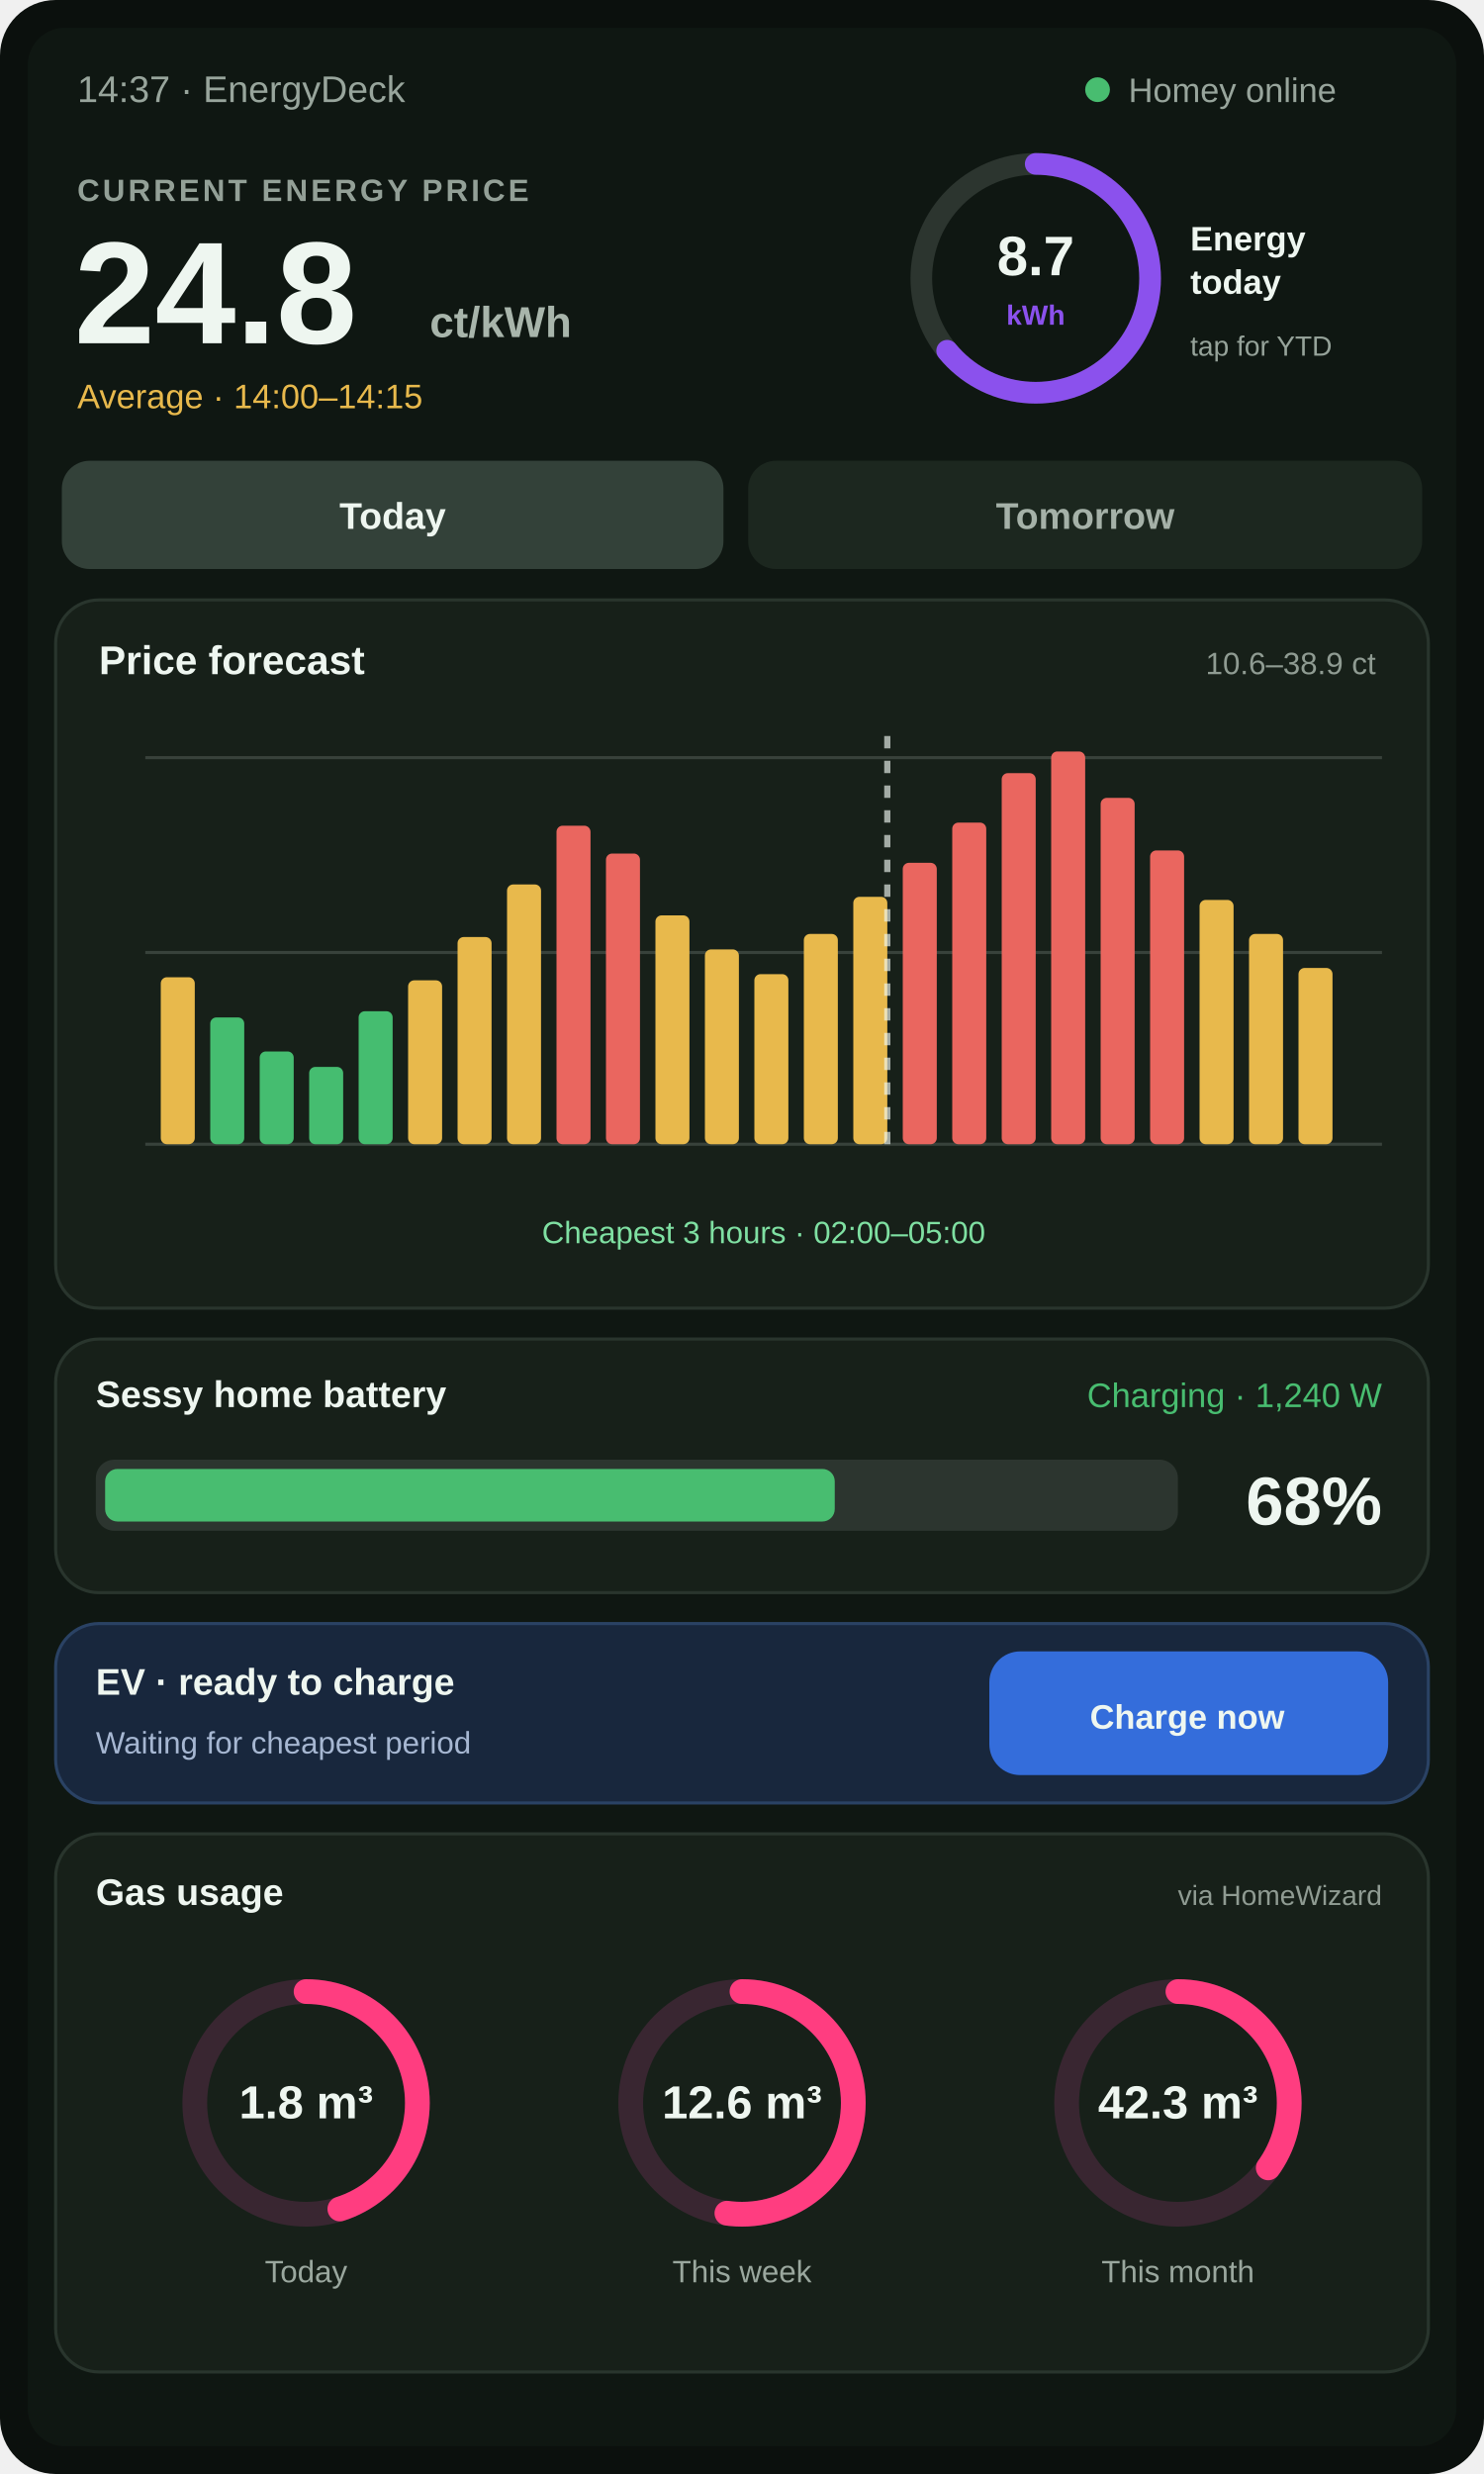
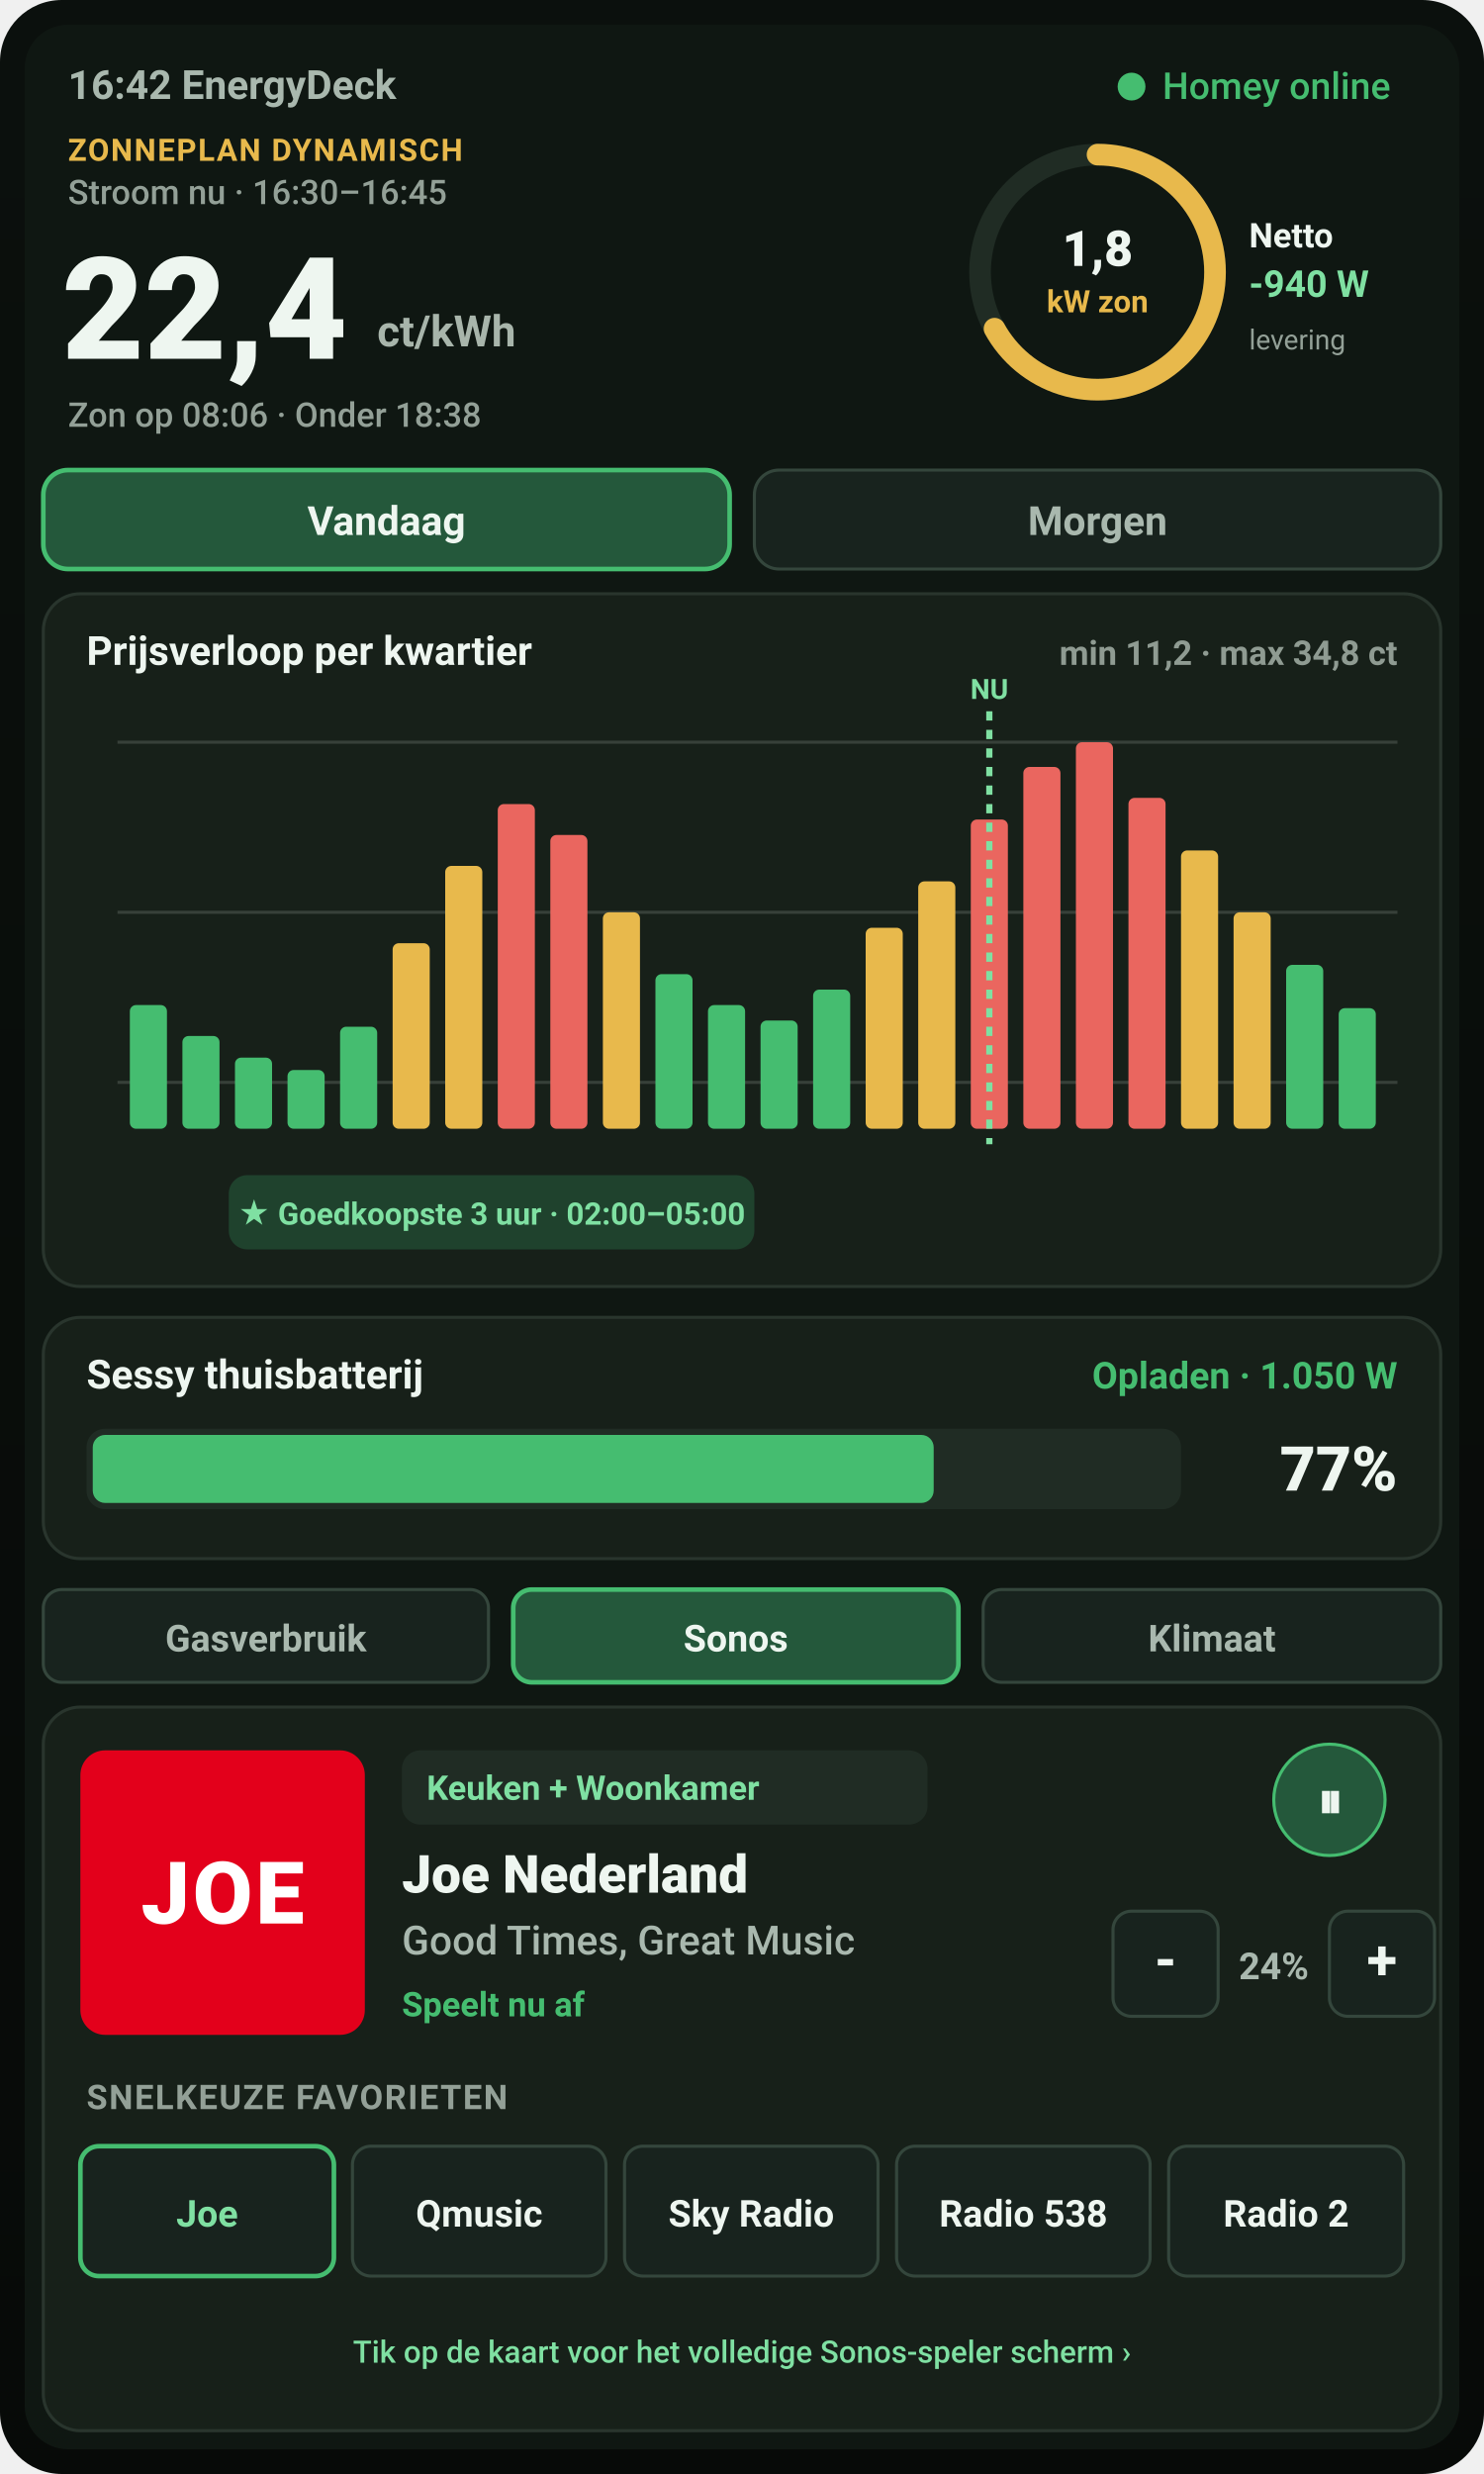
- <svg xmlns="http://www.w3.org/2000/svg" width="480" height="800" viewBox="0 0 480 800" role="img" aria-labelledby="title desc">
-   <rect width="480" height="800" rx="18" fill="#0b100d" />
-   <rect x="9" y="9" width="462" height="782" rx="12" fill="#0f1712" />
-   <g font-family="Arial, Helvetica, sans-serif" fill="#eef6f0">
-     <text x="25" y="33" font-size="12" fill="#98a59c">14:37 · EnergyDeck</text>
-     <circle cx="355" cy="29" r="4" fill="#48bd70" />
-     <text x="365" y="33" font-size="11" fill="#98a59c">Homey online</text>
-     <text x="25" y="65" font-size="10" font-weight="700" letter-spacing="1" fill="#93a097">CURRENT ENERGY PRICE</text>
-     <text x="24" y="111" font-size="47" font-weight="700">24.8</text>
-     <text x="139" y="109" font-size="14" font-weight="700" fill="#a8b5ab">ct/kWh</text>
-     <text x="25" y="132" font-size="11" fill="#e8b94c">Average · 14:00–14:15</text>
-     <circle cx="335" cy="90" r="37" fill="none" stroke="#2c352f" stroke-width="7" />
-     <circle cx="335" cy="90" r="37" fill="none" stroke="#8b51ed" stroke-width="7" stroke-linecap="round" stroke-dasharray="149 233" transform="rotate(-90 335 90)" />
-     <text x="335" y="89" font-size="18" font-weight="700" text-anchor="middle">8.7</text>
-     <text x="335" y="105" font-size="9" font-weight="700" text-anchor="middle" fill="#8b51ed">kWh</text>
-     <text x="385" y="81" font-size="11" font-weight="700">Energy</text>
-     <text x="385" y="95" font-size="11" font-weight="700">today</text>
-     <text x="385" y="115" font-size="9" fill="#96a39a">tap for YTD</text>
-     <rect x="20" y="149" width="214" height="35" rx="9" fill="#334139" />
-     <rect x="242" y="149" width="218" height="35" rx="9" fill="#1c271f" />
-     <text x="127" y="171" font-size="12" font-weight="700" text-anchor="middle">Today</text>
-     <text x="351" y="171" font-size="12" font-weight="700" text-anchor="middle" fill="#a5b1a8">Tomorrow</text>
-     <rect x="18" y="194" width="444" height="229" rx="14" fill="#172019" stroke="#29352d" />
-     <text x="32" y="218" font-size="13" font-weight="700">Price forecast</text>
-     <text x="445" y="218" font-size="10" text-anchor="end" fill="#8f9b92">10.6–38.9 ct</text>
-     <g opacity=".16" stroke="#eef6f0">
-       <line x1="47" y1="245" x2="447" y2="245" />
-       <line x1="47" y1="308" x2="447" y2="308" />
-       <line x1="47" y1="370" x2="447" y2="370" />
+ <svg xmlns="http://www.w3.org/2000/svg" width="480" height="800" viewBox="0 0 480 800" role="img" aria-label="EnergyDeck Dashboard">
+   <defs>
+     <linearGradient id="bg" x1="0" y1="0" x2="0" y2="1">
+       <stop offset="0%" stop-color="#0b100d" />
+       <stop offset="100%" stop-color="#070a08" />
+     </linearGradient>
+     <linearGradient id="chartGlow" x1="0" y1="0" x2="0" y2="1">
+       <stop offset="0%" stop-color="#45bd70" stop-opacity="0.25" />
+       <stop offset="100%" stop-color="#45bd70" stop-opacity="0.0" />
+     </linearGradient>
+   </defs>
+   <rect width="480" height="800" rx="20" fill="url(#bg)" />
+   <rect x="8" y="8" width="464" height="784" rx="14" fill="#0f1712" />
+   <g font-family="-apple-system, BlinkMacSystemFont, 'Segoe UI', Roboto, 'Helvetica Neue', Arial, sans-serif" fill="#eef6f0">
+     <text x="22" y="32" font-size="13" font-weight="600" fill="#a9b8ae">16:42  EnergyDeck</text>
+     <circle cx="366" cy="28" r="4.5" fill="#45bd70" />
+     <text x="376" y="32" font-size="12" font-weight="500" fill="#45bd70">Homey online</text>
+     <text x="22" y="52" font-size="10" font-weight="700" letter-spacing="0.5" fill="#e8b94c">ZONNEPLAN DYNAMISCH</text>
+     <text x="22" y="66" font-size="11" font-weight="500" fill="#93a097">Stroom nu · 16:30–16:45</text>
+     <text x="20" y="116" font-size="46" font-weight="800" fill="#eef6f0">22,4</text>
+     <text x="122" y="112" font-size="14" font-weight="700" fill="#a8b5ab">ct/kWh</text>
+     <circle cx="355" cy="88" r="38" fill="none" stroke="#202c24" stroke-width="7" />
+     <circle cx="355" cy="88" r="38" fill="none" stroke="#e8b94c" stroke-width="7" stroke-linecap="round" stroke-dasharray="160 240" transform="rotate(-90 355 88)" />
+     <text x="355" y="86" font-size="16" font-weight="800" text-anchor="middle" fill="#eef6f0">1,8</text>
+     <text x="355" y="101" font-size="10" font-weight="700" text-anchor="middle" fill="#e8b94c">kW zon</text>
+     <text x="404" y="80" font-size="11" font-weight="700" fill="#eef6f0">Netto</text>
+     <text x="404" y="96" font-size="12" font-weight="700" fill="#7fe0a2">-940 W</text>
+     <text x="404" y="113" font-size="9" fill="#93a097">levering</text>
+     <text x="22" y="138" font-size="11" font-weight="500" fill="#93a097">Zon op 08:06 · Onder 18:38</text>
+     <rect x="14" y="152" width="222" height="32" rx="8" fill="#24583b" stroke="#45bd70" stroke-width="1.5" />
+     <text x="125" y="173" font-size="13" font-weight="700" text-anchor="middle" fill="#eef6f0">Vandaag</text>
+     <rect x="244" y="152" width="222" height="32" rx="8" fill="#18231e" stroke="#34463c" stroke-width="1" />
+     <text x="355" y="173" font-size="13" font-weight="600" text-anchor="middle" fill="#a9b8ae">Morgen</text>
+     <rect x="14" y="192" width="452" height="224" rx="12" fill="#172019" stroke="#29352d" stroke-width="1" />
+     <text x="28" y="215" font-size="13" font-weight="700" fill="#eef6f0">Prijsverloop per kwartier</text>
+     <text x="452" y="215" font-size="11" font-weight="600" text-anchor="end" fill="#8f9b92">min 11,2 · max 34,8 ct</text>
+     <g opacity="0.15" stroke="#eef6f0" stroke-width="1">
+       <line x1="38" y1="240" x2="452" y2="240" />
+       <line x1="38" y1="295" x2="452" y2="295" />
+       <line x1="38" y1="350" x2="452" y2="350" />
    </g>
    <g>
-       <rect x="52" y="316" width="11" height="54" rx="2" fill="#e8b94c" />
-       <rect x="68" y="329" width="11" height="41" rx="2" fill="#45bd70" />
-       <rect x="84" y="340" width="11" height="30" rx="2" fill="#45bd70" />
-       <rect x="100" y="345" width="11" height="25" rx="2" fill="#45bd70" />
-       <rect x="116" y="327" width="11" height="43" rx="2" fill="#45bd70" />
-       <rect x="132" y="317" width="11" height="53" rx="2" fill="#e8b94c" />
-       <rect x="148" y="303" width="11" height="67" rx="2" fill="#e8b94c" />
-       <rect x="164" y="286" width="11" height="84" rx="2" fill="#e8b94c" />
-       <rect x="180" y="267" width="11" height="103" rx="2" fill="#ea665f" />
-       <rect x="196" y="276" width="11" height="94" rx="2" fill="#ea665f" />
-       <rect x="212" y="296" width="11" height="74" rx="2" fill="#e8b94c" />
-       <rect x="228" y="307" width="11" height="63" rx="2" fill="#e8b94c" />
-       <rect x="244" y="315" width="11" height="55" rx="2" fill="#e8b94c" />
-       <rect x="260" y="302" width="11" height="68" rx="2" fill="#e8b94c" />
-       <rect x="276" y="290" width="11" height="80" rx="2" fill="#e8b94c" />
-       <rect x="292" y="279" width="11" height="91" rx="2" fill="#ea665f" />
-       <rect x="308" y="266" width="11" height="104" rx="2" fill="#ea665f" />
-       <rect x="324" y="250" width="11" height="120" rx="2" fill="#ea665f" />
-       <rect x="340" y="243" width="11" height="127" rx="2" fill="#ea665f" />
-       <rect x="356" y="258" width="11" height="112" rx="2" fill="#ea665f" />
-       <rect x="372" y="275" width="11" height="95" rx="2" fill="#ea665f" />
-       <rect x="388" y="291" width="11" height="79" rx="2" fill="#e8b94c" />
-       <rect x="404" y="302" width="11" height="68" rx="2" fill="#e8b94c" />
-       <rect x="420" y="313" width="11" height="57" rx="2" fill="#e8b94c" />
+       <rect x="42" y="325" width="12" height="40" rx="2" fill="#45bd70" />
+       <rect x="59" y="335" width="12" height="30" rx="2" fill="#45bd70" />
+       <rect x="76" y="342" width="12" height="23" rx="2" fill="#45bd70" />
+       <rect x="93" y="346" width="12" height="19" rx="2" fill="#45bd70" />
+       <rect x="110" y="332" width="12" height="33" rx="2" fill="#45bd70" />
+       <rect x="127" y="305" width="12" height="60" rx="2" fill="#e8b94c" />
+       <rect x="144" y="280" width="12" height="85" rx="2" fill="#e8b94c" />
+       <rect x="161" y="260" width="12" height="105" rx="2" fill="#ea665f" />
+       <rect x="178" y="270" width="12" height="95" rx="2" fill="#ea665f" />
+       <rect x="195" y="295" width="12" height="70" rx="2" fill="#e8b94c" />
+       <rect x="212" y="315" width="12" height="50" rx="2" fill="#45bd70" />
+       <rect x="229" y="325" width="12" height="40" rx="2" fill="#45bd70" />
+       <rect x="246" y="330" width="12" height="35" rx="2" fill="#45bd70" />
+       <rect x="263" y="320" width="12" height="45" rx="2" fill="#45bd70" />
+       <rect x="280" y="300" width="12" height="65" rx="2" fill="#e8b94c" />
+       <rect x="297" y="285" width="12" height="80" rx="2" fill="#e8b94c" />
+       <rect x="314" y="265" width="12" height="100" rx="2" fill="#ea665f" />
+       <rect x="331" y="248" width="12" height="117" rx="2" fill="#ea665f" />
+       <rect x="348" y="240" width="12" height="125" rx="2" fill="#ea665f" />
+       <rect x="365" y="258" width="12" height="107" rx="2" fill="#ea665f" />
+       <rect x="382" y="275" width="12" height="90" rx="2" fill="#e8b94c" />
+       <rect x="399" y="295" width="12" height="70" rx="2" fill="#e8b94c" />
+       <rect x="416" y="312" width="12" height="53" rx="2" fill="#45bd70" />
+       <rect x="433" y="326" width="12" height="39" rx="2" fill="#45bd70" />
    </g>
-     <line x1="287" y1="238" x2="287" y2="372" stroke="#eef6f0" stroke-width="2" stroke-dasharray="4 4" opacity=".65" />
-     <text x="247" y="402" font-size="10" text-anchor="middle" fill="#7fe0a2">Cheapest 3 hours · 02:00–05:00</text>
-     <rect x="18" y="433" width="444" height="82" rx="14" fill="#172019" stroke="#29352d" />
-     <text x="31" y="455" font-size="12" font-weight="700">Sessy home battery</text>
-     <text x="447" y="455" font-size="11" text-anchor="end" fill="#48bd70">Charging · 1,240 W</text>
-     <rect x="31" y="472" width="350" height="23" rx="6" fill="#2c352f" />
-     <rect x="34" y="475" width="236" height="17" rx="4" fill="#48bd70" />
-     <text x="447" y="493" font-size="22" font-weight="700" text-anchor="end">68%</text>
-     <rect x="18" y="525" width="444" height="58" rx="14" fill="#18273d" stroke="#2a4264" />
-     <text x="31" y="548" font-size="12" font-weight="700">EV · ready to charge</text>
-     <text x="31" y="567" font-size="10" fill="#a6b7d2">Waiting for cheapest period</text>
-     <rect x="320" y="534" width="129" height="40" rx="10" fill="#346ddb" />
-     <text x="384" y="559" font-size="11" font-weight="700" text-anchor="middle">Charge now</text>
-     <rect x="18" y="593" width="444" height="174" rx="14" fill="#172019" stroke="#29352d" />
-     <text x="31" y="616" font-size="12" font-weight="700">Gas usage</text>
-     <text x="447" y="616" font-size="9" text-anchor="end" fill="#8f9b92">via HomeWizard</text>
-     <g fill="none" stroke-width="8">
-       <circle cx="99" cy="680" r="36" stroke="#392631" />
-       <circle cx="99" cy="680" r="36" stroke="#ff3d80" stroke-linecap="round" stroke-dasharray="102 226" transform="rotate(-90 99 680)" />
-       <circle cx="240" cy="680" r="36" stroke="#392631" />
-       <circle cx="240" cy="680" r="36" stroke="#ff3d80" stroke-linecap="round" stroke-dasharray="118 226" transform="rotate(-90 240 680)" />
-       <circle cx="381" cy="680" r="36" stroke="#392631" />
-       <circle cx="381" cy="680" r="36" stroke="#ff3d80" stroke-linecap="round" stroke-dasharray="79 226" transform="rotate(-90 381 680)" />
+     <line x1="320" y1="230" x2="320" y2="370" stroke="#7fe0a2" stroke-width="2" stroke-dasharray="3 3" />
+     <text x="320" y="226" font-size="9" font-weight="700" text-anchor="middle" fill="#7fe0a2">NU</text>
+     <rect x="74" y="380" width="170" height="24" rx="6" fill="#24583b" opacity="0.6" />
+     <text x="159" y="396" font-size="10" font-weight="700" text-anchor="middle" fill="#7fe0a2">★ Goedkoopste 3 uur · 02:00–05:00</text>
+     <rect x="14" y="426" width="452" height="78" rx="12" fill="#172019" stroke="#29352d" stroke-width="1" />
+     <text x="28" y="449" font-size="13" font-weight="700" fill="#eef6f0">Sessy thuisbatterij</text>
+     <text x="452" y="449" font-size="12" font-weight="600" text-anchor="end" fill="#45bd70">Opladen · 1.050 W</text>
+     <rect x="28" y="462" width="354" height="26" rx="6" fill="#202c24" />
+     <rect x="30" y="464" width="272" height="22" rx="4" fill="#45bd70" />
+     <text x="452" y="482" font-size="20" font-weight="800" text-anchor="end" fill="#eef6f0">77%</text>
+     <rect x="14" y="514" width="144" height="30" rx="6" fill="#18231e" stroke="#34463c" stroke-width="1" />
+     <text x="86" y="534" font-size="12" font-weight="600" text-anchor="middle" fill="#a9b8ae">Gasverbruik</text>
+     <rect x="166" y="514" width="144" height="30" rx="6" fill="#24583b" stroke="#45bd70" stroke-width="1.5" />
+     <text x="238" y="534" font-size="12" font-weight="700" text-anchor="middle" fill="#eef6f0">Sonos</text>
+     <rect x="318" y="514" width="148" height="30" rx="6" fill="#18231e" stroke="#34463c" stroke-width="1" />
+     <text x="392" y="534" font-size="12" font-weight="600" text-anchor="middle" fill="#a9b8ae">Klimaat</text>
+     <rect x="14" y="552" width="452" height="234" rx="12" fill="#172019" stroke="#29352d" stroke-width="1" />
+     <rect x="26" y="566" width="92" height="92" rx="8" fill="#18231e" />
+     <rect x="26" y="566" width="92" height="92" rx="8" fill="#e3001b" />
+     <text x="72" y="622" font-size="28" font-weight="900" text-anchor="middle" fill="#ffffff" letter-spacing="1">JOE</text>
+     <rect x="130" y="566" width="170" height="24" rx="6" fill="#202c24" />
+     <text x="138" y="582" font-size="11" font-weight="700" fill="#7fe0a2">Keuken + Woonkamer</text>
+     <text x="130" y="612" font-size="17" font-weight="800" fill="#eef6f0">Joe Nederland</text>
+     <text x="130" y="632" font-size="13" font-weight="500" fill="#a9b8ae">Good Times, Great Music</text>
+     <text x="130" y="652" font-size="11" font-weight="600" fill="#45bd70">Speelt nu af</text>
+     <circle cx="430" cy="582" r="18" fill="#24583b" stroke="#45bd70" stroke-width="1" />
+     <text x="430" y="588" font-size="16" font-weight="700" text-anchor="middle" fill="#eef6f0">⏸</text>
+     <rect x="360" y="618" width="34" height="34" rx="6" fill="#18231e" stroke="#34463c" stroke-width="1" />
+     <text x="377" y="640" font-size="18" font-weight="700" text-anchor="middle" fill="#eef6f0">-</text>
+     <text x="412" y="640" font-size="12" font-weight="700" text-anchor="middle" fill="#a9b8ae">24%</text>
+     <rect x="430" y="618" width="34" height="34" rx="6" fill="#18231e" stroke="#34463c" stroke-width="1" />
+     <text x="447" y="640" font-size="18" font-weight="700" text-anchor="middle" fill="#eef6f0">+</text>
+     <text x="28" y="682" font-size="11" font-weight="700" fill="#93a097" letter-spacing="0.5">SNELKEUZE FAVORIETEN</text>
+     <g>
+       <rect x="26" y="694" width="82" height="42" rx="6" fill="#18231e" stroke="#45bd70" stroke-width="1.5" />
+       <text x="67" y="720" font-size="12" font-weight="700" text-anchor="middle" fill="#7fe0a2">Joe</text>
+       <rect x="114" y="694" width="82" height="42" rx="6" fill="#18231e" stroke="#34463c" stroke-width="1" />
+       <text x="155" y="720" font-size="12" font-weight="600" text-anchor="middle" fill="#eef6f0">Qmusic</text>
+       <rect x="202" y="694" width="82" height="42" rx="6" fill="#18231e" stroke="#34463c" stroke-width="1" />
+       <text x="243" y="720" font-size="12" font-weight="600" text-anchor="middle" fill="#eef6f0">Sky Radio</text>
+       <rect x="290" y="694" width="82" height="42" rx="6" fill="#18231e" stroke="#34463c" stroke-width="1" />
+       <text x="331" y="720" font-size="12" font-weight="600" text-anchor="middle" fill="#eef6f0">Radio 538</text>
+       <rect x="378" y="694" width="76" height="42" rx="6" fill="#18231e" stroke="#34463c" stroke-width="1" />
+       <text x="416" y="720" font-size="12" font-weight="600" text-anchor="middle" fill="#eef6f0">Radio 2</text>
    </g>
-     <text x="99" y="685" font-size="15" font-weight="700" text-anchor="middle">1.8 m³</text>
-     <text x="99" y="738" font-size="10" text-anchor="middle" fill="#9aa79e">Today</text>
-     <text x="240" y="685" font-size="15" font-weight="700" text-anchor="middle">12.6 m³</text>
-     <text x="240" y="738" font-size="10" text-anchor="middle" fill="#9aa79e">This week</text>
-     <text x="381" y="685" font-size="15" font-weight="700" text-anchor="middle">42.3 m³</text>
-     <text x="381" y="738" font-size="10" text-anchor="middle" fill="#9aa79e">This month</text>
+     <text x="240" y="764" font-size="10" font-weight="500" text-anchor="middle" fill="#7fe0a2">Tik op de kaart voor het volledige Sonos-speler scherm ›</text>
  </g>
</svg>
